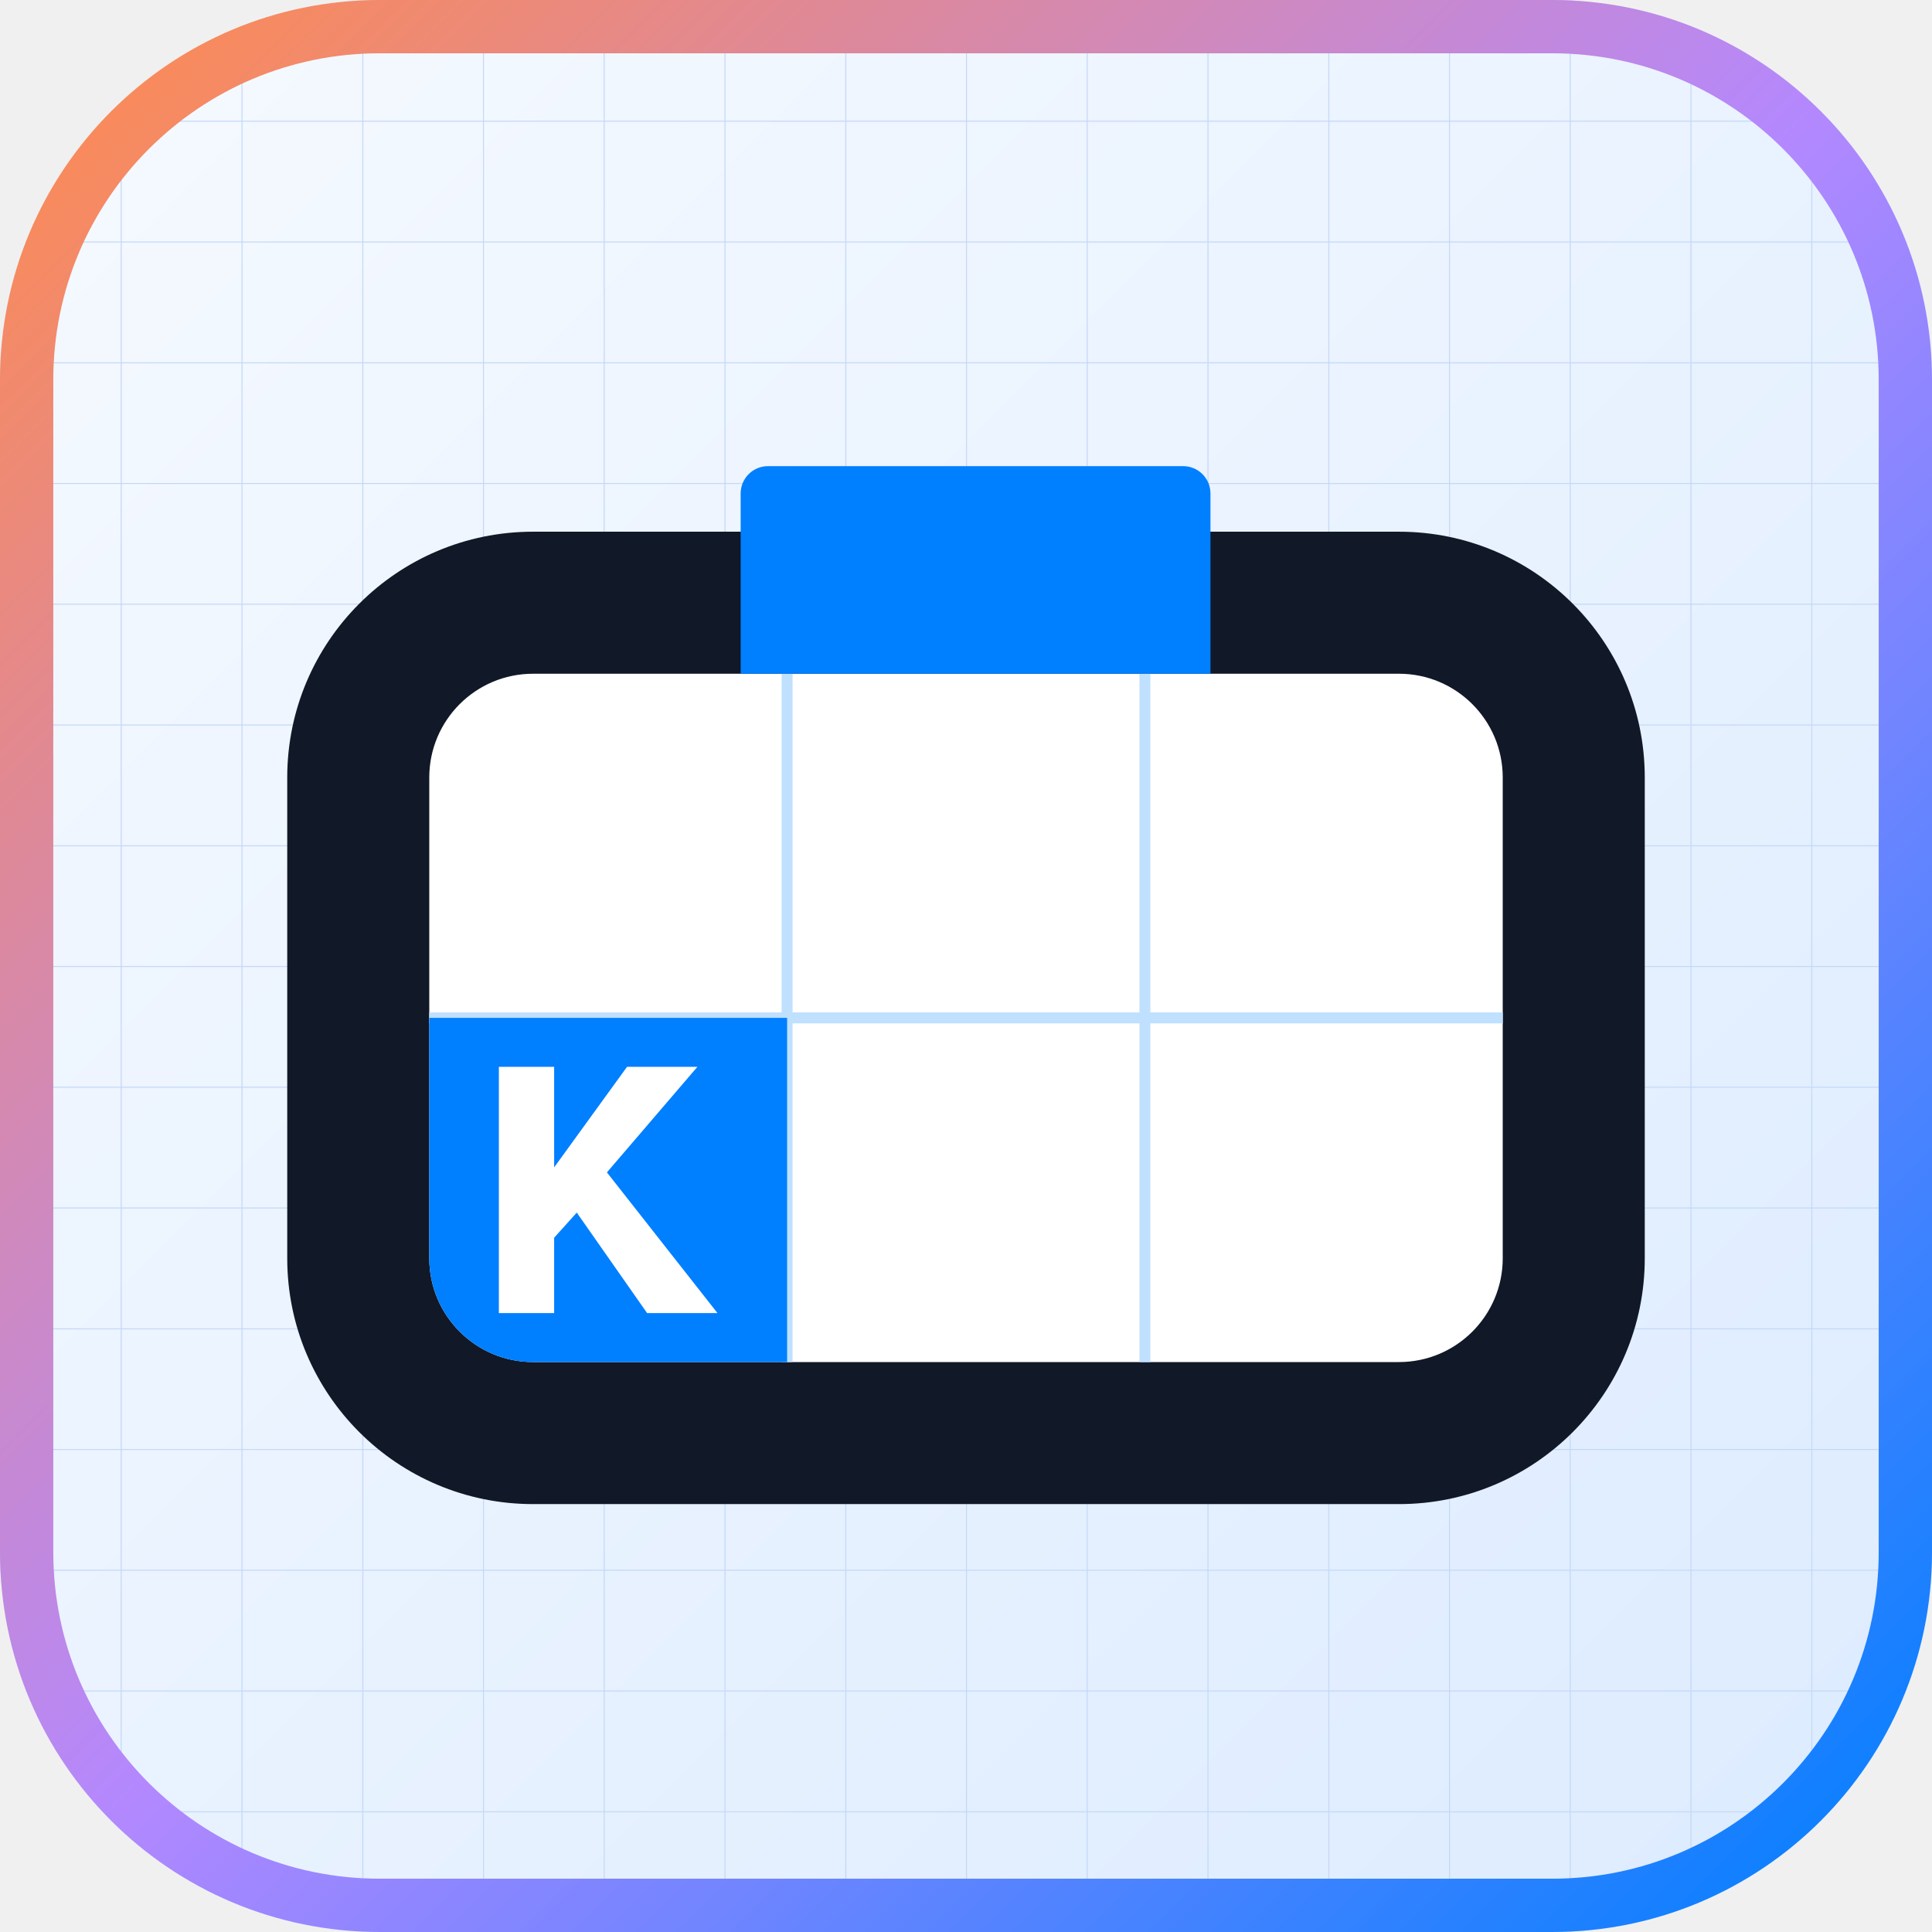
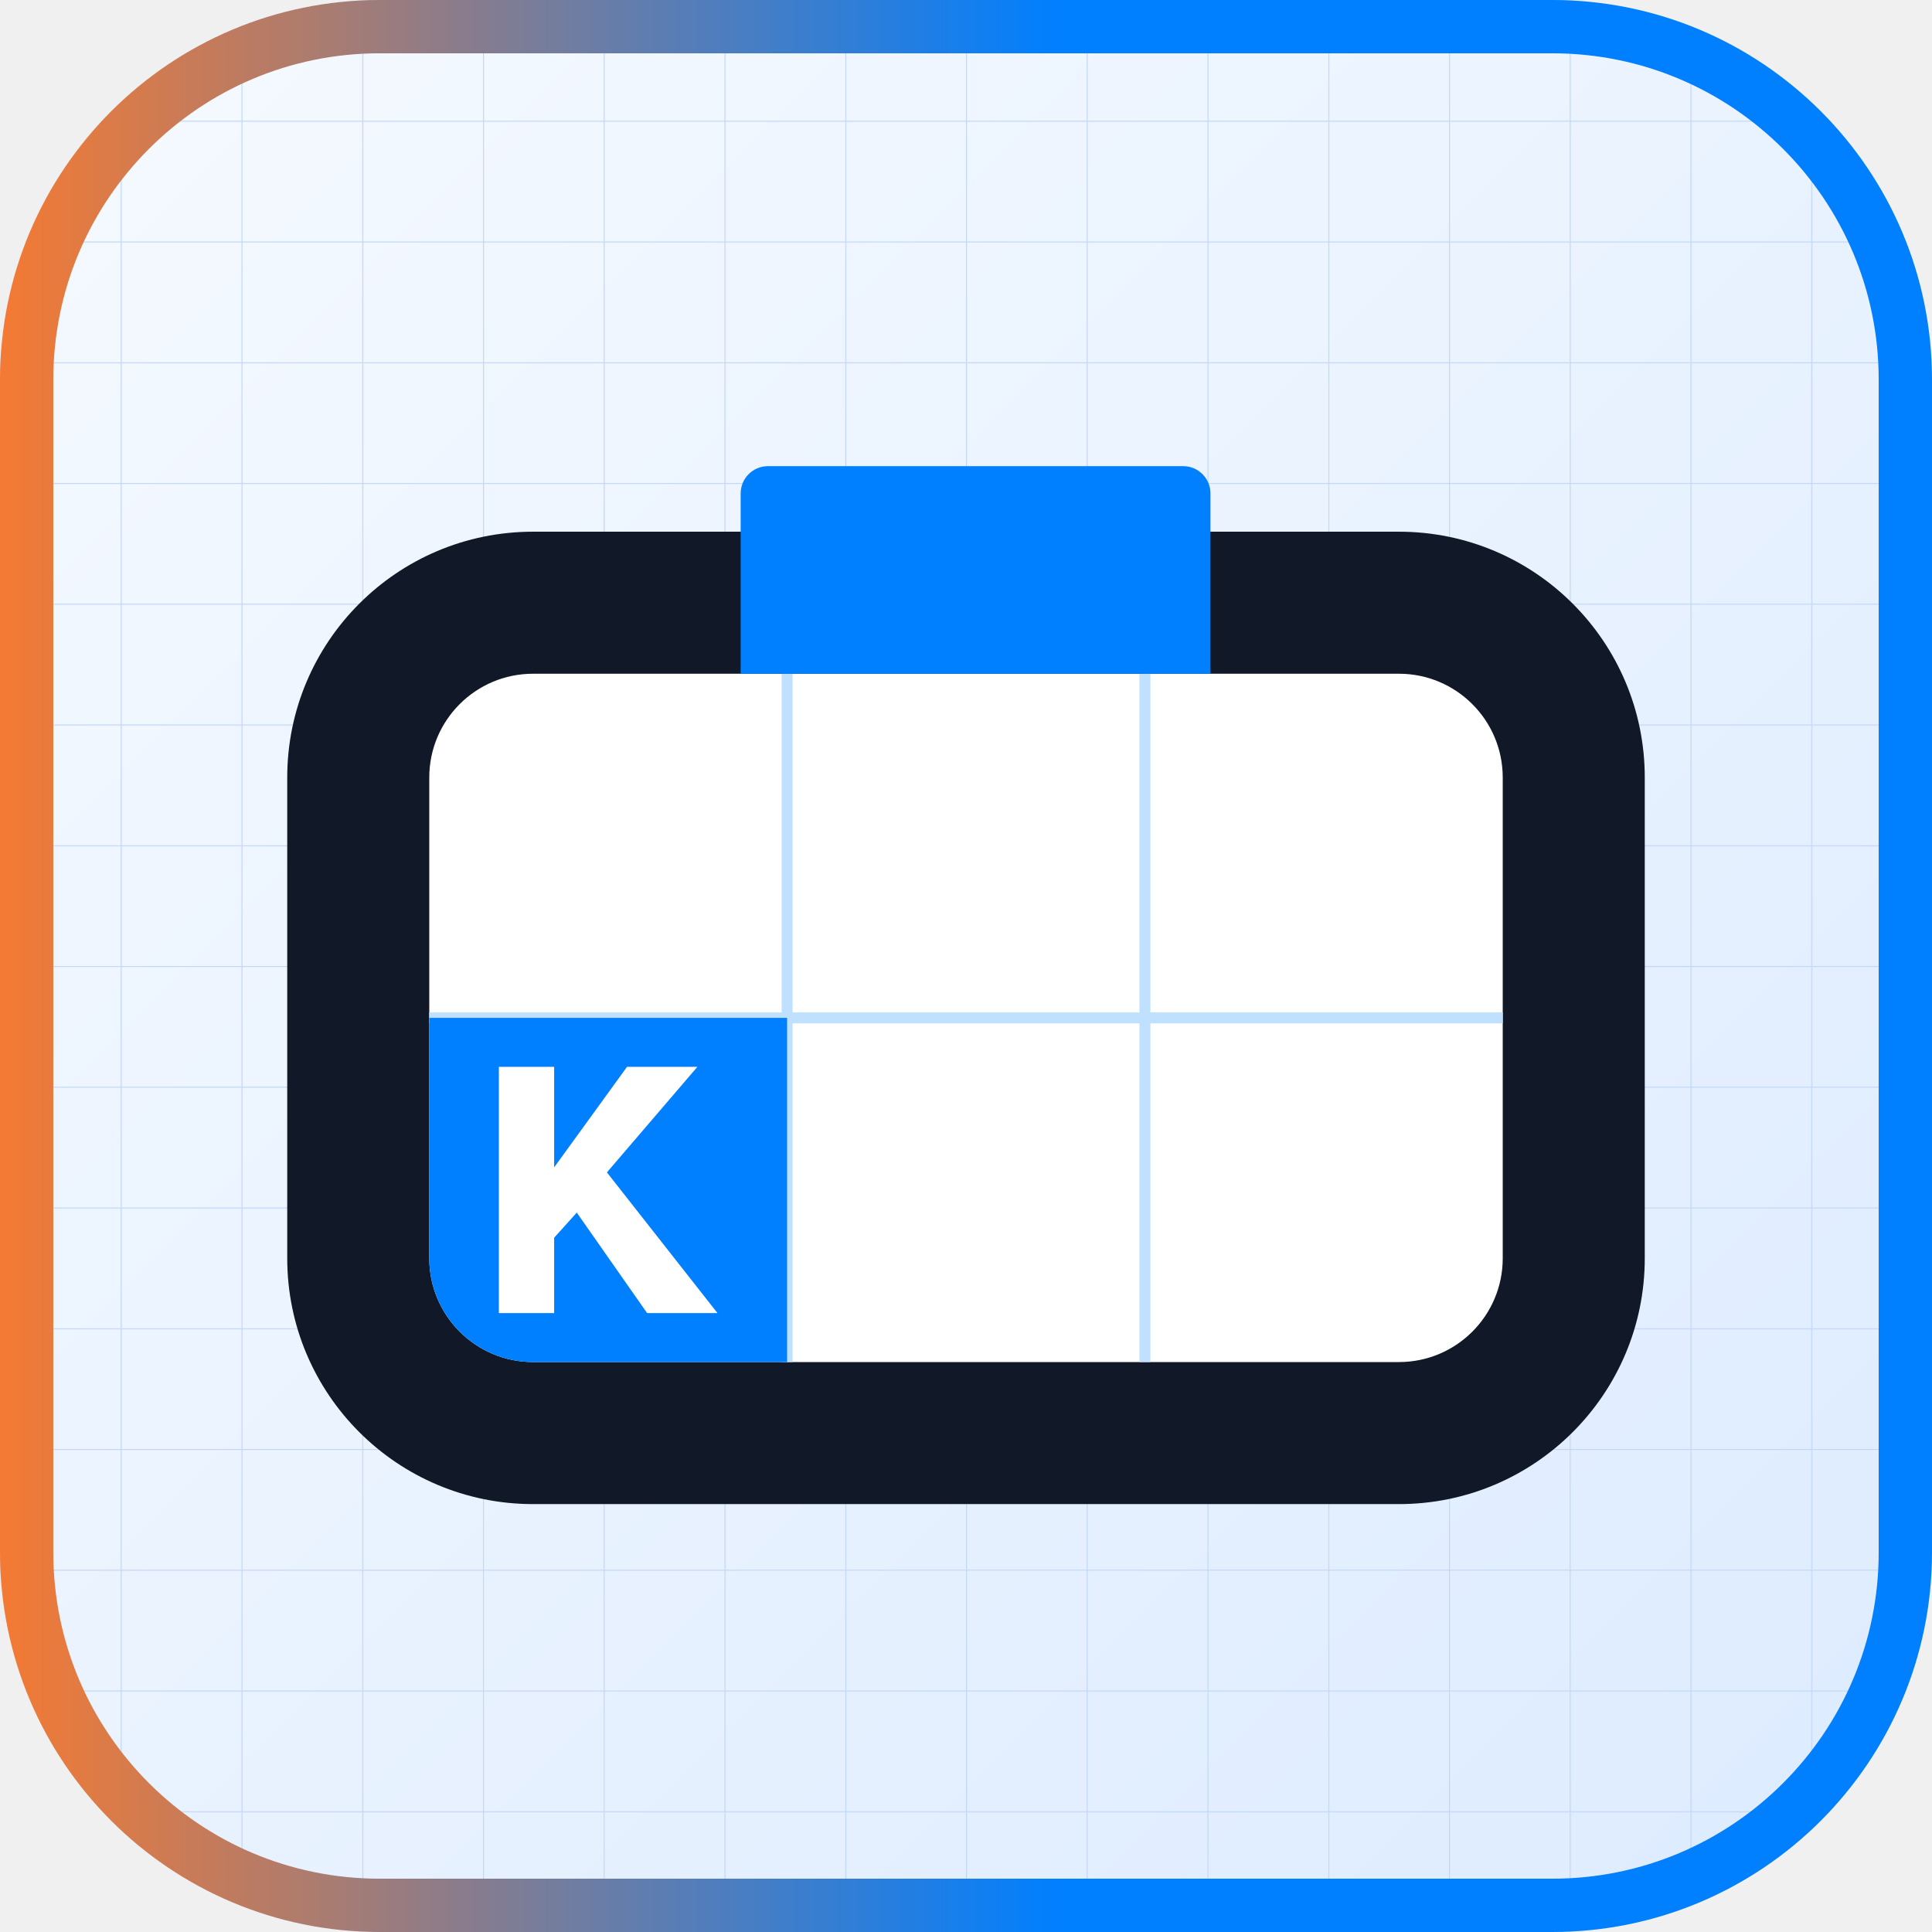
<svg xmlns="http://www.w3.org/2000/svg" width="1024" height="1024" viewBox="0 0 290 290" role="img" aria-label="Kiit logo: a toolbox with a k tile">
  <defs>
    <linearGradient id="bg" x1="0" y1="0" x2="1" y2="1">
      <stop offset="0" stop-color="#F6FAFF" />
      <stop offset="1" stop-color="#DCEBFF" />
    </linearGradient>
-     <linearGradient id="edge" x1="0" y1="0" x2="1" y2="1">
-       <stop offset="0" stop-color="#FF8A4C" />
-       <stop offset="0.5" stop-color="#B388FF" />
+     <linearGradient id="edge" x1="-0.04" y1="0" x2="0.55" y2="0">
+       <stop offset="0" stop-color="#FF7A2A" />
      <stop offset="1" stop-color="#007FFF" />
    </linearGradient>
    <pattern id="grid" width="18.125" height="18.125" patternUnits="userSpaceOnUse">
      <path d="M18.125 0H0V18.125" fill="none" stroke="#C4D8F6" stroke-width="0.3" />
    </pattern>
    <clipPath id="frame">
      <rect width="290" height="290" rx="57" />
    </clipPath>
  </defs>
  <g clip-path="url(#frame)">
    <rect width="290" height="290" fill="url(#bg)" />
    <rect width="290" height="290" fill="url(#grid)" />
  </g>
  <rect x="4" y="4" width="282" height="282" rx="53" fill="none" stroke="url(#edge)" stroke-width="8" />
  <g transform="translate(145 145) scale(0.82) translate(-133.25 -106.5)">
    <rect x="9" y="27" width="248.5" height="178" rx="45" fill="#111827" />
    <rect x="35" y="53" width="196.5" height="126" rx="19" fill="#FFFFFF" />
    <path d="M100.5 53V179M166 53V179M35 116H231.5" stroke="#BFE0FF" stroke-width="2" />
    <path d="M35 116H100.5V179H54A19 19 0 0 1 35 160Z" fill="#007FFF" />
    <path transform="translate(67.75 147.5) scale(0.92) translate(-69.25 -151.5)" d="M47.5 127H58.5V147L73 127H87L69 148L91 176H77L63 156L58.5 161V176H47.5Z" fill="#FFFFFF" />
    <path d="M92 53V20A5 5 0 0 1 97 15H173A5 5 0 0 1 178 20V53Z" fill="#007FFF" />
  </g>
</svg>
